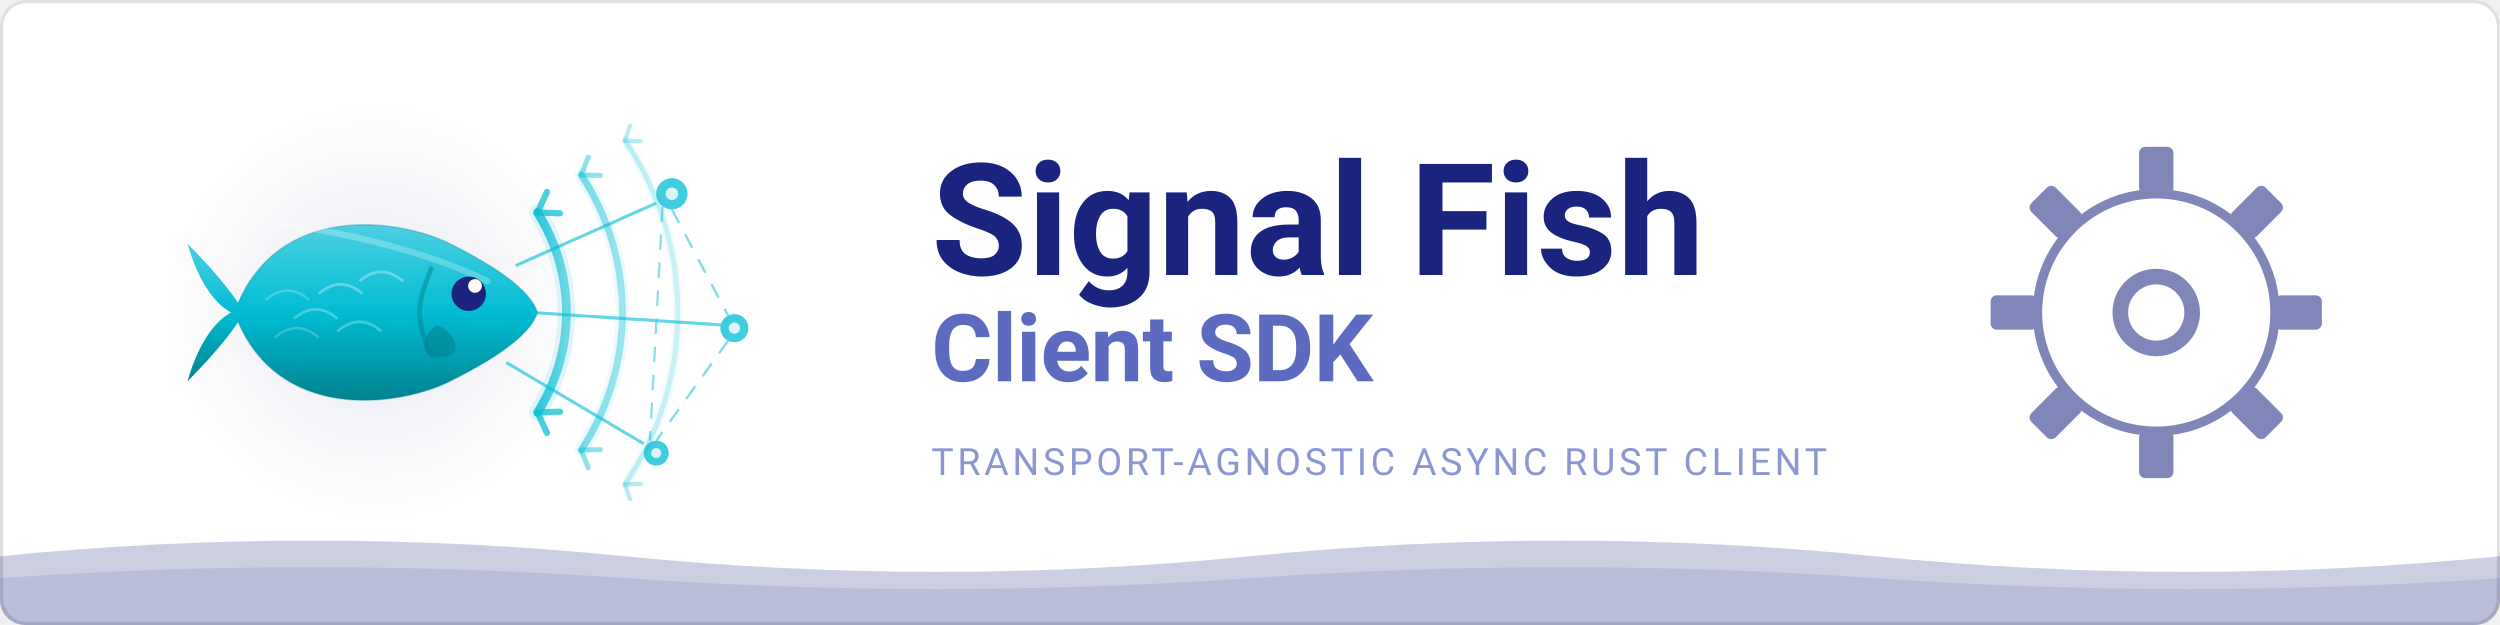
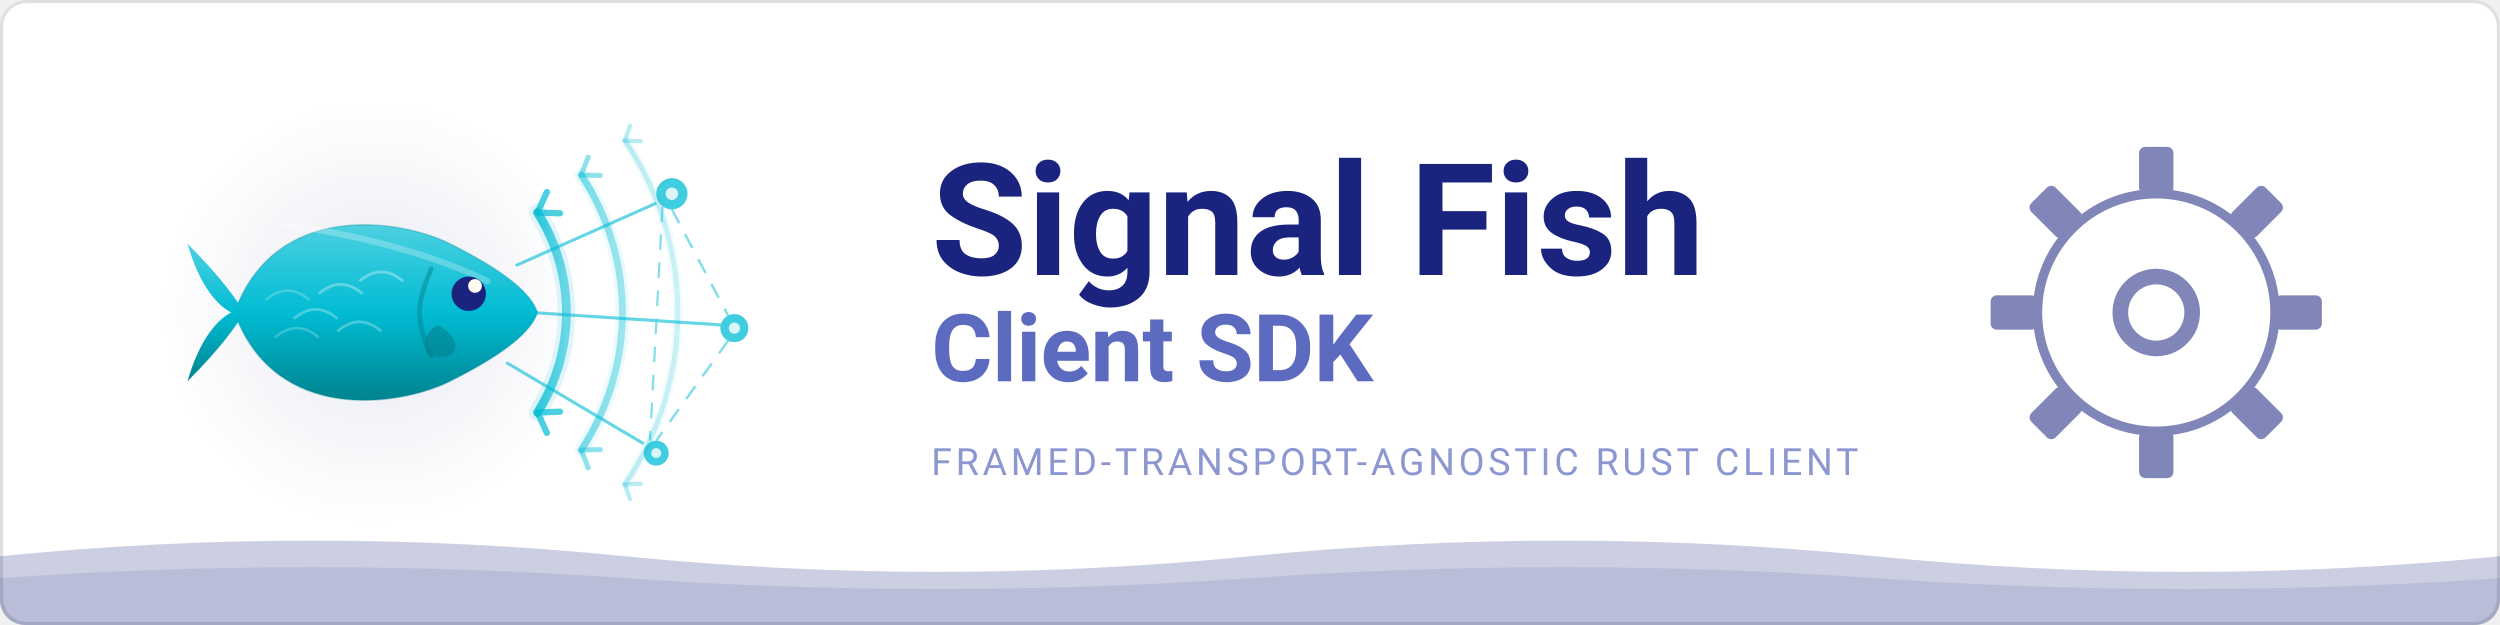
<svg xmlns="http://www.w3.org/2000/svg" lang="en" xml:lang="en" width="800" height="200" viewBox="0 0 800 200" role="img" aria-labelledby="sf-client-logoTitle sf-client-logoDesc" shape-rendering="geometricPrecision">
  <defs>
    <linearGradient id="sf-client-fishGrad" x1="0" y1="0" x2="0" y2="1">
      <stop offset="0%" stop-color="#4dd0e1" />
      <stop offset="50%" stop-color="#00bcd4" />
      <stop offset="100%" stop-color="#00838f" />
    </linearGradient>
    <linearGradient id="sf-client-signalGrad" x1="0" y1="0" x2="1" y2="0">
      <stop offset="0%" stop-color="#00bcd4" />
      <stop offset="100%" stop-color="#4dd0e1" />
    </linearGradient>
    <radialGradient id="sf-client-haloGrad" cx="50%" cy="50%" r="50%">
      <stop offset="0%" stop-color="#1a237e" stop-opacity="0.1" />
      <stop offset="60%" stop-color="#1a237e" stop-opacity="0.04" />
      <stop offset="100%" stop-color="#1a237e" stop-opacity="0" />
    </radialGradient>
    <clipPath id="sf-client-bannerClip">
      <rect x="0" y="0" width="800" height="200" rx="8" />
    </clipPath>
  </defs>
  <rect x="0.5" y="0.5" width="799" height="199" rx="8" fill="#ffffff" stroke="#e0e0e0" stroke-width="1" />
  <g clip-path="url(#sf-client-bannerClip)">
    <path d="M 0,185 Q 100,178 200,185 Q 300,192 400,185 Q 500,178 600,185 Q 700,192 800,185 L 800,200 L 0,200 Z" fill="#1a237e" fill-opacity="0.1" />
    <path d="M 0,178 Q 100,168 200,178 Q 300,188 400,178 Q 500,168 600,178 Q 700,188 800,178 L 800,200 L 0,200 Z" fill="#1a237e" fill-opacity="0.22" />
  </g>
  <circle cx="120" cy="100" r="68" fill="url(#sf-client-haloGrad)" />
  <g transform="translate(120, 100)">
    <path d="M 52,-32 A 60,60 0 0,1 52,32" fill="none" stroke="#00bcd4" stroke-width="5.6" stroke-linecap="round" stroke-opacity="0.12" />
    <path d="M 66,-44 A 80,80 0 0,1 66,44" fill="none" stroke="#00bcd4" stroke-width="4.4" stroke-linecap="round" stroke-opacity="0.08" />
    <path d="M 80,-55 A 98,98 0 0,1 80,55" fill="none" stroke="#00bcd4" stroke-width="3.2" stroke-linecap="round" stroke-opacity="0.05" />
    <path d="M 52,-32 A 60,60 0 0,1 52,32" fill="none" stroke="url(#sf-client-signalGrad)" stroke-width="2.8" stroke-linecap="round" stroke-opacity="0.8" />
    <path d="M 66,-44 A 80,80 0 0,1 66,44" fill="none" stroke="url(#sf-client-signalGrad)" stroke-width="2.2" stroke-linecap="round" stroke-opacity="0.5" />
    <path d="M 80,-55 A 98,98 0 0,1 80,55" fill="none" stroke="url(#sf-client-signalGrad)" stroke-width="1.6" stroke-linecap="round" stroke-opacity="0.25" />
    <g fill="none" stroke="#00bcd4" stroke-linecap="round" stroke-linejoin="round">
      <path d="M 6,-4 L 0,0 L 6,4" transform="translate(52,-32) rotate(-31.6)" stroke-width="2" stroke-opacity="0.7" />
      <path d="M 6,-4 L 0,0 L 6,4" transform="translate(52,32) rotate(31.6)" stroke-width="2" stroke-opacity="0.7" />
      <path d="M 5,-3.5 L 0,0 L 5,3.5" transform="translate(66,-44) rotate(-33.7)" stroke-width="1.6" stroke-opacity="0.44" />
      <path d="M 5,-3.5 L 0,0 L 5,3.5" transform="translate(66,44) rotate(33.7)" stroke-width="1.6" stroke-opacity="0.44" />
      <path d="M 4,-3 L 0,0 L 4,3" transform="translate(80,-55) rotate(-34.5)" stroke-width="1.4" stroke-opacity="0.28" />
      <path d="M 4,-3 L 0,0 L 4,3" transform="translate(80,55) rotate(34.5)" stroke-width="1.4" stroke-opacity="0.28" />
    </g>
  </g>
  <g transform="translate(120, 100)">
    <path d="M -45,0 C -32,-36 8,-30 24,-22 C 42,-13 50,-6 52,0 C 50,6 42,13 24,22 C 8,30 -32,36 -45,0 Z" fill="url(#sf-client-fishGrad)" stroke="#00838f" stroke-width="0.5" stroke-opacity="0.3" />
    <path d="M -30,-28 C -10,-26 18,-19 36,-10" fill="none" stroke="#ffffff" stroke-width="2" stroke-opacity="0.25" stroke-linecap="round" />
    <path d="M -42,0 C -44,-4 -50,-12 -60,-22 C -56,-8 -50,-2 -46,0 C -50,2 -56,8 -60,22 C -50,12 -44,4 -42,0 Z" fill="url(#sf-client-fishGrad)" />
    <path d="M 20,4 C 28,8 28,16 18,14 C 14,12 16,6 20,4 Z" fill="#00838f" fill-opacity="0.6" />
    <circle cx="30" cy="-6" r="5.5" fill="#1a237e" />
    <circle cx="32" cy="-8.5" r="2.2" fill="#fffbf0" />
    <path d="M 18,-14 C 13,-2 13,2 18,14" fill="none" stroke="#00838f" stroke-width="1.5" stroke-opacity="0.5" stroke-linecap="round" />
    <path d="M -5,-10 Q 2,-16 9,-10" fill="none" stroke="#ffffff" stroke-width="0.9" stroke-opacity="0.32" />
    <path d="M -18,-6 Q -11,-12 -4,-6" fill="none" stroke="#ffffff" stroke-width="0.9" stroke-opacity="0.32" />
    <path d="M -12,6 Q -5,0 2,6" fill="none" stroke="#ffffff" stroke-width="0.9" stroke-opacity="0.28" />
    <path d="M -26,2 Q -19,-4 -12,2" fill="none" stroke="#ffffff" stroke-width="0.9" stroke-opacity="0.28" />
    <path d="M -35,-4 Q -28,-10 -21,-4" fill="none" stroke="#ffffff" stroke-width="0.8" stroke-opacity="0.22" />
    <path d="M -32,8 Q -25,2 -18,8" fill="none" stroke="#ffffff" stroke-width="0.8" stroke-opacity="0.22" />
  </g>
  <g transform="translate(120, 100)" opacity="0.75">
    <circle cx="95" cy="-38" r="5" fill="#00bcd4" />
    <circle cx="95" cy="-38" r="2" fill="#ffffff" fill-opacity="0.8" />
    <circle cx="115" cy="5" r="4.5" fill="#00bcd4" />
    <circle cx="115" cy="5" r="1.8" fill="#ffffff" fill-opacity="0.8" />
    <circle cx="90" cy="45" r="4" fill="#00bcd4" />
    <circle cx="90" cy="45" r="1.6" fill="#ffffff" fill-opacity="0.8" />
    <line x1="45" y1="-15" x2="90" y2="-35" stroke="#00bcd4" stroke-width="1" stroke-opacity="0.8" />
    <line x1="50" y1="0" x2="111" y2="4" stroke="#00bcd4" stroke-width="1" stroke-opacity="0.8" />
    <line x1="42" y1="16" x2="86" y2="42" stroke="#00bcd4" stroke-width="1" stroke-opacity="0.8" />
    <line x1="95" y1="-33" x2="113" y2="1" stroke="#00bcd4" stroke-width="0.8" stroke-opacity="0.65" stroke-dasharray="5,4" />
    <line x1="113" y1="9" x2="90" y2="41" stroke="#00bcd4" stroke-width="0.8" stroke-opacity="0.65" stroke-dasharray="5,4" />
    <line x1="92" y1="-34" x2="88" y2="41" stroke="#00bcd4" stroke-width="0.7" stroke-opacity="0.65" stroke-dasharray="5,4" />
  </g>
  <text x="298" y="88" font-family="'Segoe UI', Roboto, 'Helvetica Neue', Arial, sans-serif" font-size="50" font-weight="700" fill="#1a237e" text-rendering="optimizeLegibility" textLength="310" lengthAdjust="spacing">Signal Fish</text>
  <text x="298" y="122" font-family="'Segoe UI', Roboto, 'Helvetica Neue', Arial, sans-serif" font-size="30" font-weight="600" fill="#5c6bc0" letter-spacing="-0.2" text-rendering="optimizeLegibility">Client SDK</text>
-   <text x="298" y="152" font-family="'Segoe UI', Roboto, 'Helvetica Neue', Arial, sans-serif" font-size="12" fill="#5c6bc0" fill-opacity="0.7" letter-spacing="1.2" text-rendering="optimizeLegibility">TRANSPORT-AGNOSTIC ASYNC RUST CLIENT</text>
+   <text x="298" y="152" font-family="'Segoe UI', Roboto, 'Helvetica Neue', Arial, sans-serif" font-size="12" fill="#5c6bc0" fill-opacity="0.7" letter-spacing="1.2" text-rendering="optimizeLegibility">FRAMED-TRANSPORT-AGNOSTIC RUST CLIENT</text>
  <g transform="translate(690, 100)" opacity="0.55">
    <circle cx="0" cy="0" r="38" fill="none" stroke="#1a237e" stroke-width="3" />
    <circle cx="0" cy="0" r="14" fill="#1a237e" />
    <circle cx="0" cy="0" r="9" fill="#ffffff" />
    <rect x="-5.5" y="-53" width="11" height="15" rx="2" fill="#1a237e" />
    <rect x="-5.5" y="38" width="11" height="15" rx="2" fill="#1a237e" />
    <rect x="-53" y="-5.5" width="15" height="11" rx="2" fill="#1a237e" />
    <rect x="38" y="-5.5" width="15" height="11" rx="2" fill="#1a237e" />
    <rect x="-5.5" y="-53" width="11" height="15" rx="2" fill="#1a237e" transform="rotate(45, 0, 0)" />
    <rect x="-5.5" y="38" width="11" height="15" rx="2" fill="#1a237e" transform="rotate(45, 0, 0)" />
    <rect x="-53" y="-5.5" width="15" height="11" rx="2" fill="#1a237e" transform="rotate(45, 0, 0)" />
    <rect x="38" y="-5.5" width="15" height="11" rx="2" fill="#1a237e" transform="rotate(45, 0, 0)" />
    <text x="0" y="0" font-family="'Segoe UI', Roboto, 'Helvetica Neue', Arial, sans-serif" font-size="17" font-weight="700" fill="#ffffff" text-anchor="middle" dy="0.35em">R</text>
  </g>
</svg>
